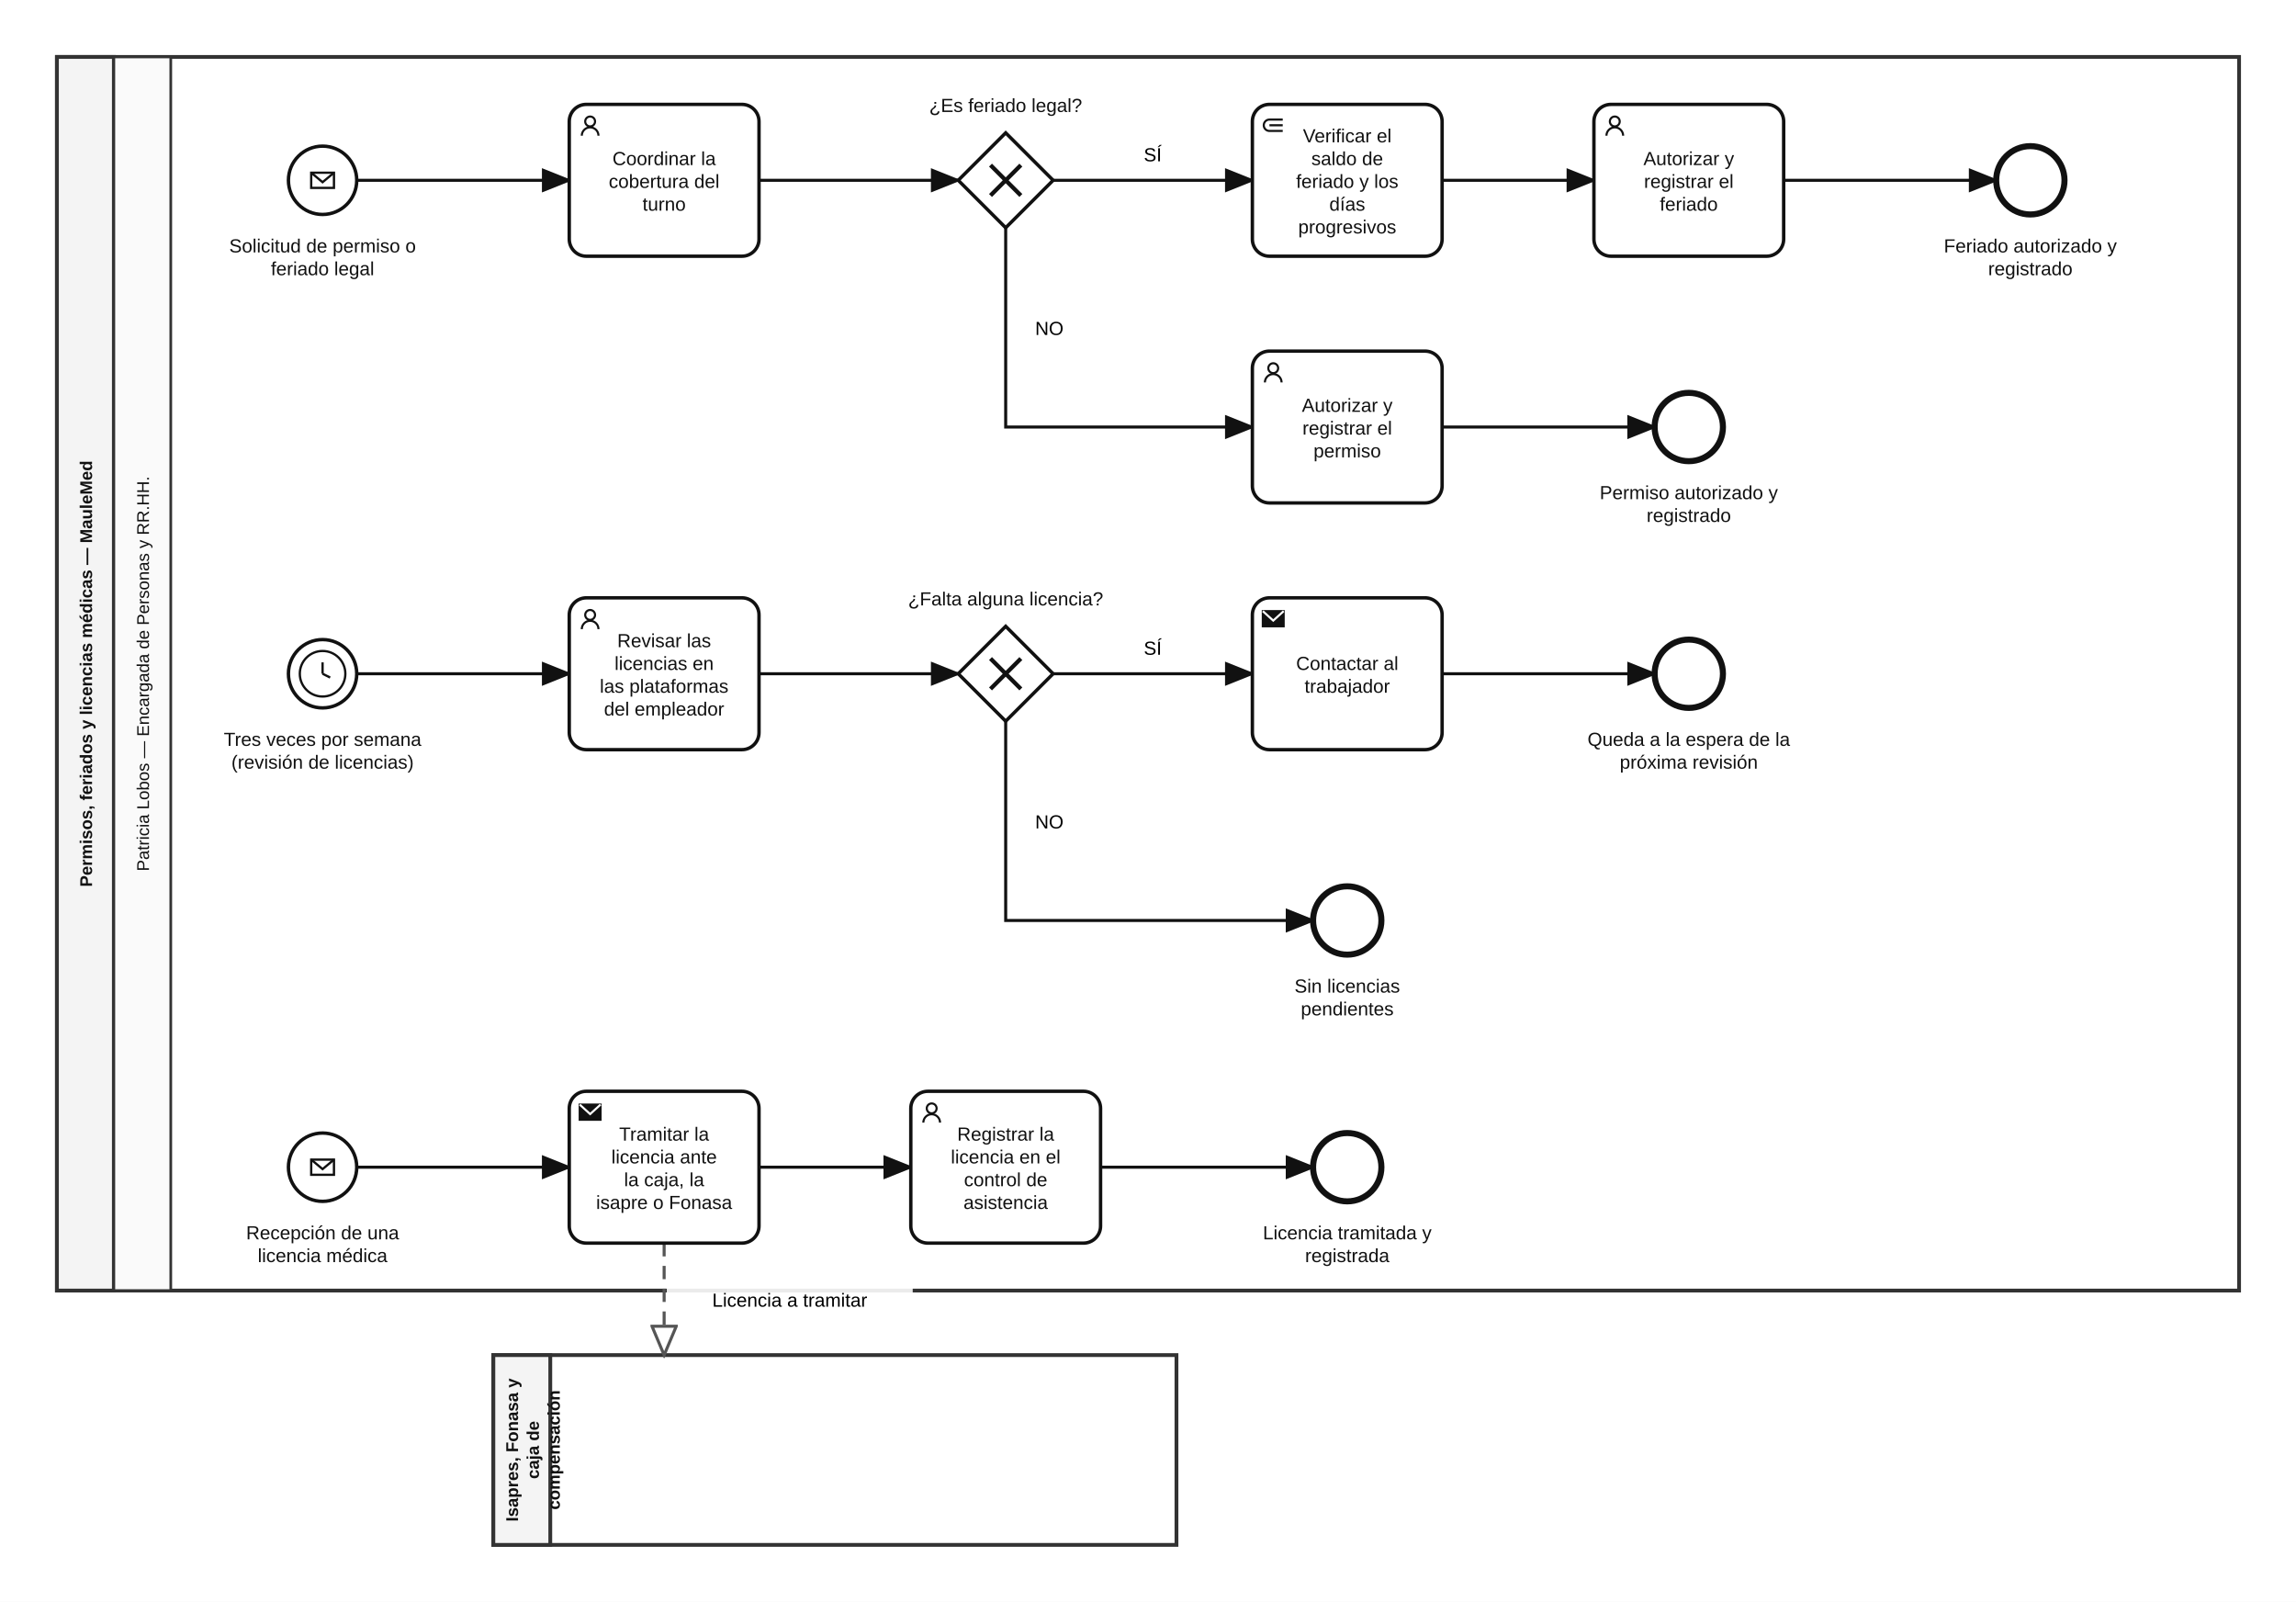
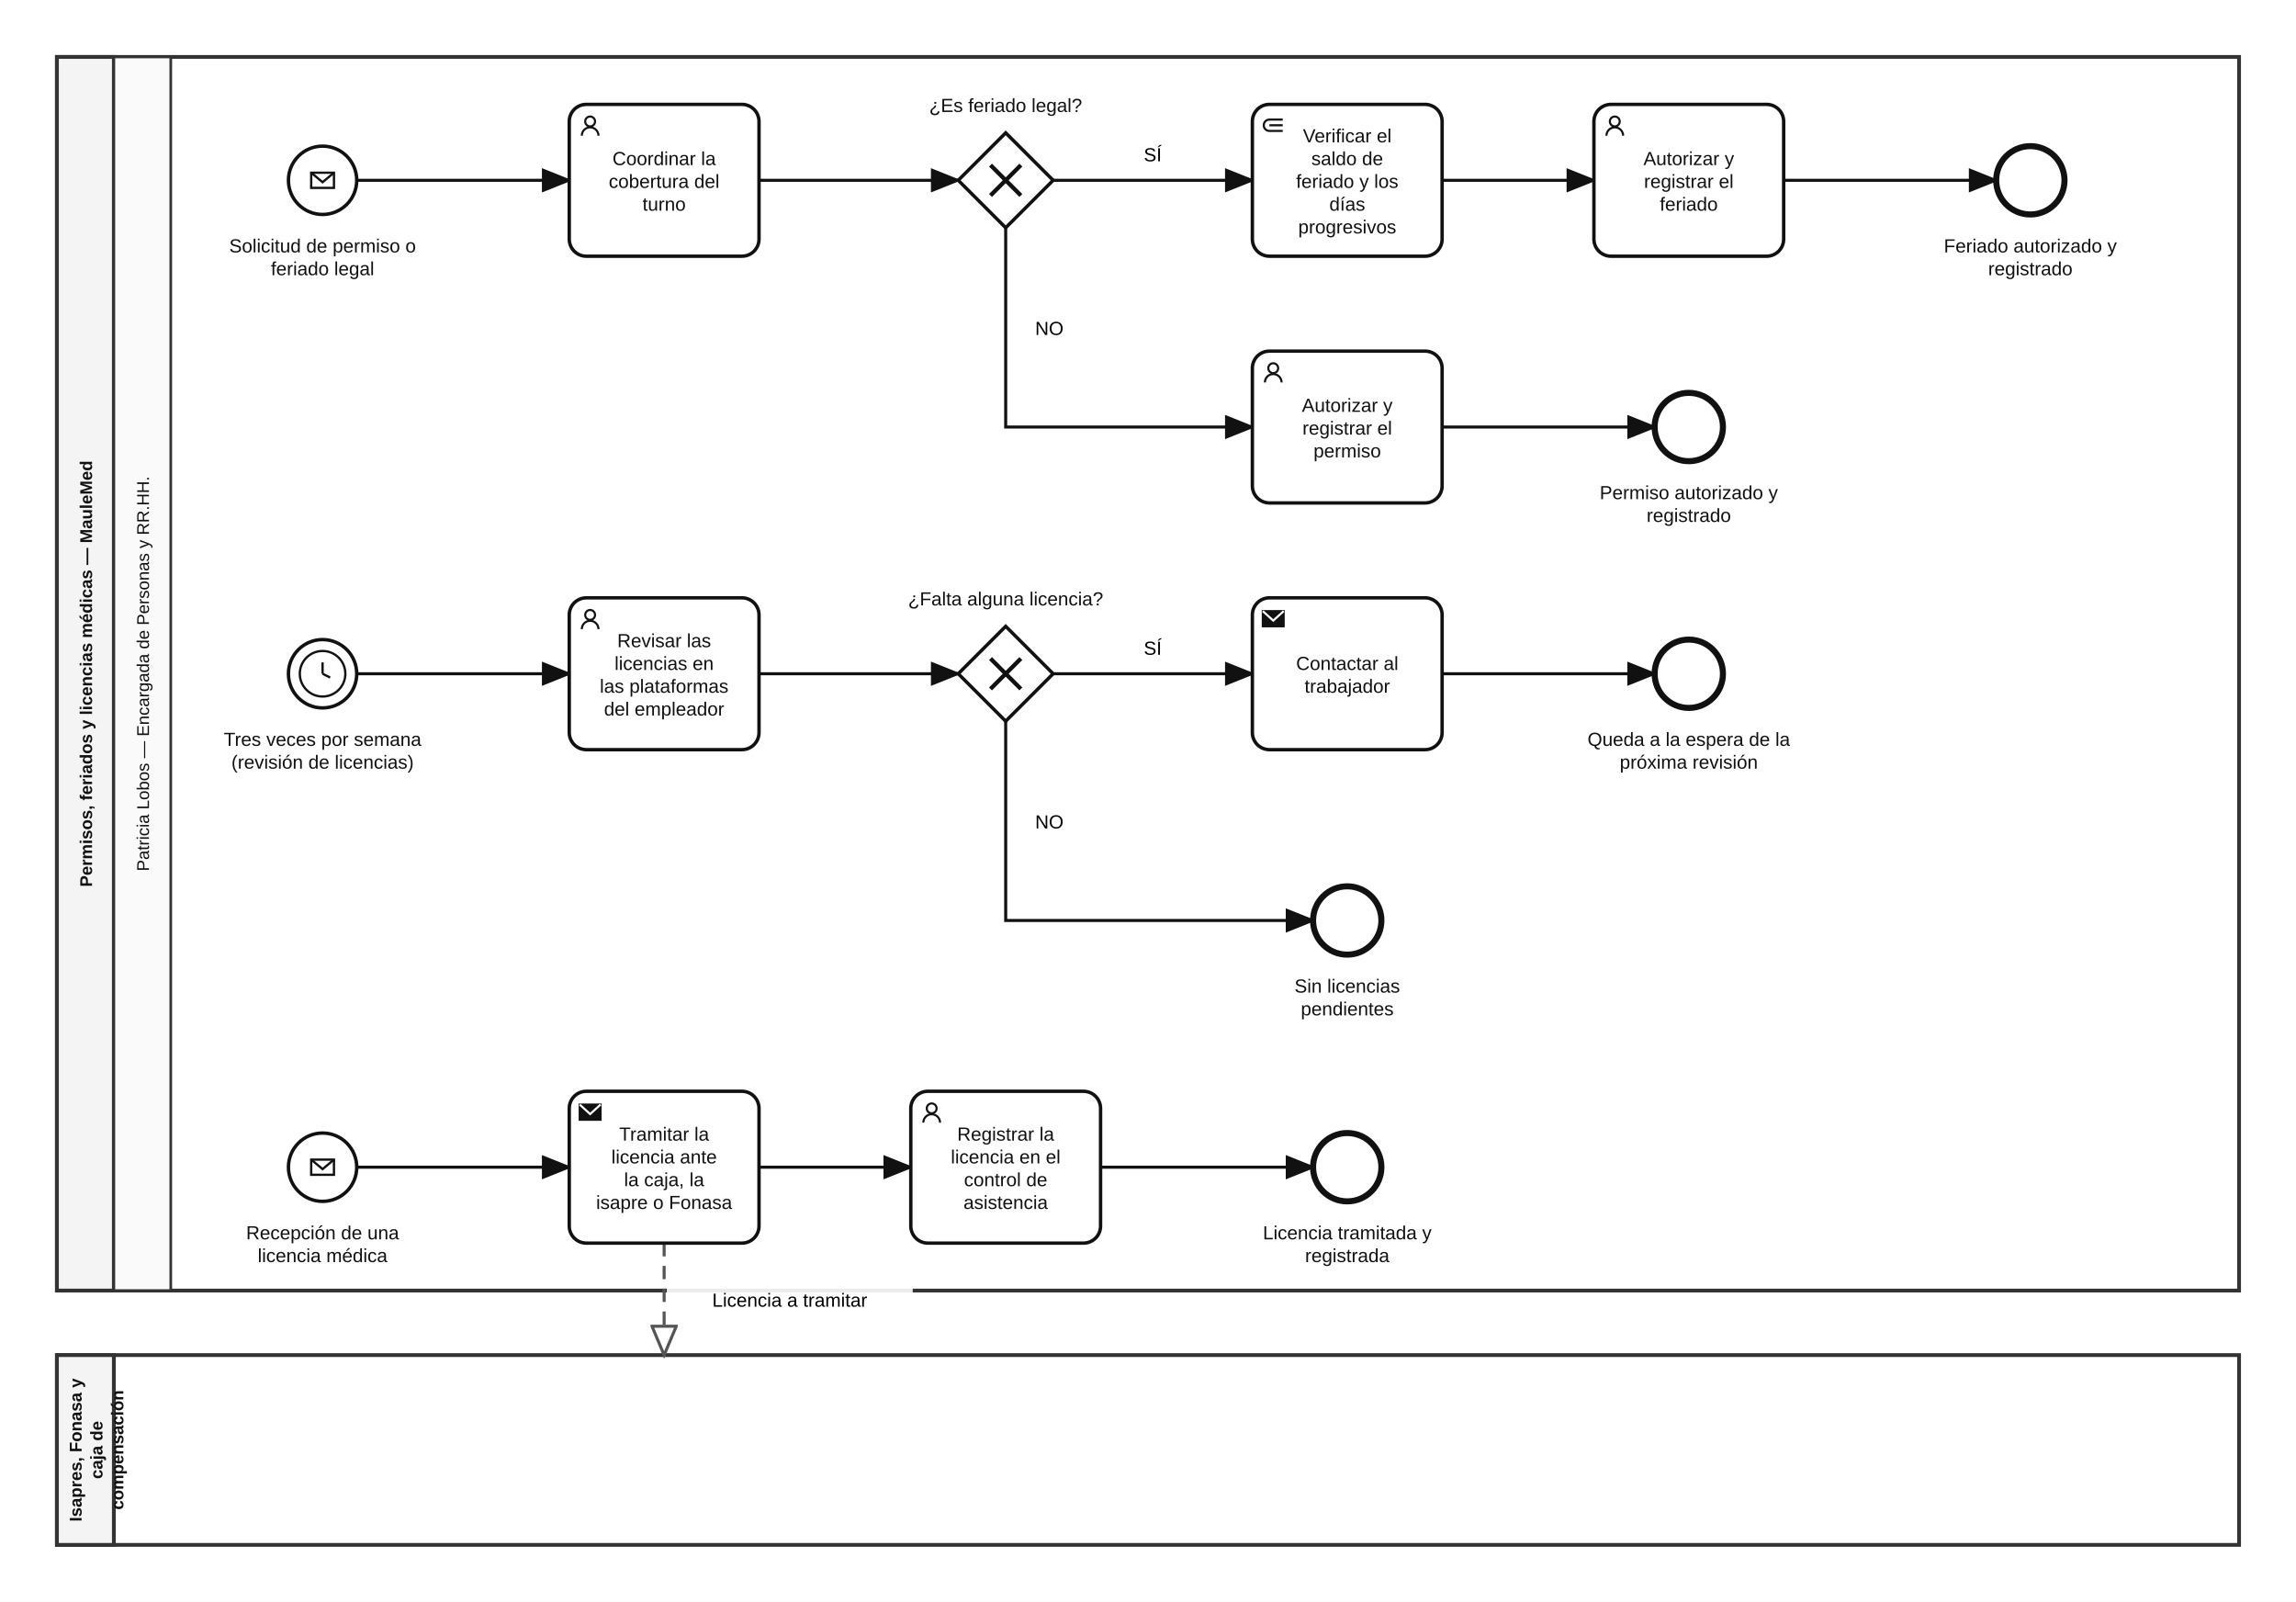
<svg xmlns="http://www.w3.org/2000/svg" width="1210" height="844" viewBox="0 0 1210 844">
  <rect width="100%" height="100%" fill="#ffffff" />
  <defs>
    <marker id="sf" markerWidth="10" markerHeight="8" refX="9" refY="4" orient="auto">
      <path d="M0,0 L10,4 L0,8 z" fill="#111" />
    </marker>
    <marker id="mf" markerWidth="11" markerHeight="9" refX="10" refY="4.5" orient="auto">
      <path d="M0.5,0.5 L10,4.5 L0.5,8.5 z" fill="#fff" stroke="#555" stroke-width="1" />
    </marker>
  </defs>
  <rect x="30.0" y="30.0" width="1150.0" height="650.0" fill="#fff" stroke="#333" stroke-width="2" />
  <rect x="30.0" y="30.0" width="30" height="650.0" fill="#f4f4f4" stroke="#333" stroke-width="2" />
  <g transform="translate(45.0,355.0) rotate(-90)">
    <text x="0.0" y="3.5" font-family="Arial,Helvetica,sans-serif" font-size="9" font-weight="bold" text-anchor="middle" fill="#111">Permisos, feriados y licencias médicas — MauleMed</text>
  </g>
-   <rect x="260.0" y="714.0" width="360.0" height="100.0" fill="#fff" stroke="#333" stroke-width="2" />
-   <rect x="260.0" y="714.0" width="30" height="100.0" fill="#f4f4f4" stroke="#333" stroke-width="2" />
-   <g transform="translate(280.5,764.0) rotate(-90)">
+   <rect x="30.0" y="714.0" width="1150.0" height="100.0" fill="#fff" stroke="#333" stroke-width="2" />
+   <rect x="30.0" y="714.0" width="30" height="100.0" fill="#f4f4f4" stroke="#333" stroke-width="2" />
+   <g transform="translate(50.5,764.0) rotate(-90)">
    <text x="0.0" y="-7.5" font-family="Arial,Helvetica,sans-serif" font-size="9" font-weight="bold" text-anchor="middle" fill="#111">Isapres, Fonasa y</text>
    <text x="0.0" y="3.5" font-family="Arial,Helvetica,sans-serif" font-size="9" font-weight="bold" text-anchor="middle" fill="#111">caja de</text>
    <text x="0.0" y="14.5" font-family="Arial,Helvetica,sans-serif" font-size="9" font-weight="bold" text-anchor="middle" fill="#111">compensación</text>
  </g>
  <rect x="60.0" y="30.0" width="1120.0" height="650.0" fill="none" stroke="#333" stroke-width="1.4" />
  <rect x="60.0" y="30.0" width="30" height="650.0" fill="#fafafa" stroke="#333" stroke-width="1.4" />
  <g transform="translate(75.0,355.0) rotate(-90)">
    <text x="0.0" y="3.5" font-family="Arial,Helvetica,sans-serif" font-size="9" font-weight="normal" text-anchor="middle" fill="#111">Patricia Lobos — Encargada de Personas y RR.HH.</text>
  </g>
  <polyline points="188.0,95.0 300.0,95.0" fill="none" stroke="#111" stroke-width="1.6" marker-end="url(#sf)" />
  <polyline points="400.0,95.0 505.0,95.0" fill="none" stroke="#111" stroke-width="1.6" marker-end="url(#sf)" />
  <polyline points="555.0,95.0 660.0,95.0" fill="none" stroke="#111" stroke-width="1.6" marker-end="url(#sf)" />
  <rect x="597.1" y="73.0" width="20.8" height="14" fill="#fff" opacity="0.9" />
  <text x="607.5" y="85.0" font-family="Arial,Helvetica,sans-serif" font-size="10" font-weight="normal" text-anchor="middle" fill="#000">SÍ</text>
  <polyline points="530.0,120.0 530.0,225.0 660.0,225.0" fill="none" stroke="#111" stroke-width="1.6" marker-end="url(#sf)" />
  <rect x="542.6" y="164.5" width="20.8" height="14" fill="#fff" opacity="0.9" />
  <text x="553.0" y="176.5" font-family="Arial,Helvetica,sans-serif" font-size="10" font-weight="normal" text-anchor="middle" fill="#000">NO</text>
  <polyline points="760.0,95.0 840.0,95.0" fill="none" stroke="#111" stroke-width="1.6" marker-end="url(#sf)" />
  <polyline points="940.0,95.0 1052.0,95.0" fill="none" stroke="#111" stroke-width="1.6" marker-end="url(#sf)" />
  <polyline points="760.0,225.0 872.0,225.0" fill="none" stroke="#111" stroke-width="1.6" marker-end="url(#sf)" />
  <polyline points="188.0,355.0 300.0,355.0" fill="none" stroke="#111" stroke-width="1.6" marker-end="url(#sf)" />
  <polyline points="400.0,355.0 505.0,355.0" fill="none" stroke="#111" stroke-width="1.6" marker-end="url(#sf)" />
  <polyline points="555.0,355.0 660.0,355.0" fill="none" stroke="#111" stroke-width="1.6" marker-end="url(#sf)" />
  <rect x="597.1" y="333.0" width="20.8" height="14" fill="#fff" opacity="0.9" />
  <text x="607.5" y="345.0" font-family="Arial,Helvetica,sans-serif" font-size="10" font-weight="normal" text-anchor="middle" fill="#000">SÍ</text>
  <polyline points="530.0,380.0 530.0,485.0 692.0,485.0" fill="none" stroke="#111" stroke-width="1.6" marker-end="url(#sf)" />
  <rect x="542.6" y="424.5" width="20.8" height="14" fill="#fff" opacity="0.9" />
  <text x="553.0" y="436.5" font-family="Arial,Helvetica,sans-serif" font-size="10" font-weight="normal" text-anchor="middle" fill="#000">NO</text>
  <polyline points="760.0,355.0 872.0,355.0" fill="none" stroke="#111" stroke-width="1.6" marker-end="url(#sf)" />
  <polyline points="188.0,615.0 300.0,615.0" fill="none" stroke="#111" stroke-width="1.6" marker-end="url(#sf)" />
  <polyline points="400.0,615.0 480.0,615.0" fill="none" stroke="#111" stroke-width="1.6" marker-end="url(#sf)" />
  <polyline points="580.0,615.0 692.0,615.0" fill="none" stroke="#111" stroke-width="1.6" marker-end="url(#sf)" />
  <polyline points="350.0,655.0 350.0,714.0" fill="none" stroke="#555" stroke-width="1.6" stroke-dasharray="7,5" marker-end="url(#mf)" />
  <rect x="351.4" y="676.5" width="129.6" height="14" fill="#fff" opacity="0.9" />
  <text x="416.2" y="688.5" font-family="Arial,Helvetica,sans-serif" font-size="10" font-weight="normal" text-anchor="middle" fill="#000">Licencia a tramitar</text>
  <rect x="840.0" y="55.0" width="100.0" height="80.0" rx="9" ry="9" fill="#fff" stroke="#111" stroke-width="1.8" />
  <circle cx="851.0" cy="64.0" r="2.6" fill="none" stroke="#111" stroke-width="1.1" />
  <path d="M846.6,71.5 a4.4,4.4 0 0 1 8.8,0" fill="none" stroke="#111" stroke-width="1.1" />
  <text x="890.0" y="87.0" font-family="Arial,Helvetica,sans-serif" font-size="10" font-weight="normal" text-anchor="middle" fill="#111">Autorizar y</text>
  <text x="890.0" y="99.0" font-family="Arial,Helvetica,sans-serif" font-size="10" font-weight="normal" text-anchor="middle" fill="#111">registrar el</text>
  <text x="890.0" y="111.0" font-family="Arial,Helvetica,sans-serif" font-size="10" font-weight="normal" text-anchor="middle" fill="#111">feriado</text>
  <rect x="660.0" y="185.0" width="100.0" height="80.0" rx="9" ry="9" fill="#fff" stroke="#111" stroke-width="1.8" />
  <circle cx="671.0" cy="194.0" r="2.6" fill="none" stroke="#111" stroke-width="1.1" />
  <path d="M666.6,201.5 a4.4,4.4 0 0 1 8.8,0" fill="none" stroke="#111" stroke-width="1.1" />
  <text x="710.0" y="217.0" font-family="Arial,Helvetica,sans-serif" font-size="10" font-weight="normal" text-anchor="middle" fill="#111">Autorizar y</text>
  <text x="710.0" y="229.0" font-family="Arial,Helvetica,sans-serif" font-size="10" font-weight="normal" text-anchor="middle" fill="#111">registrar el</text>
  <text x="710.0" y="241.0" font-family="Arial,Helvetica,sans-serif" font-size="10" font-weight="normal" text-anchor="middle" fill="#111">permiso</text>
  <rect x="660.0" y="315.0" width="100.0" height="80.0" rx="9" ry="9" fill="#fff" stroke="#111" stroke-width="1.8" />
  <rect x="665.5" y="322.0" width="11" height="8" fill="#111" stroke="#111" stroke-width="1.1" />
  <path d="M665.5,322.0 L671.0,327.0 L676.5,322.0" fill="none" stroke="#fff" stroke-width="1.1" />
  <text x="710.0" y="353.0" font-family="Arial,Helvetica,sans-serif" font-size="10" font-weight="normal" text-anchor="middle" fill="#111">Contactar al</text>
  <text x="710.0" y="365.0" font-family="Arial,Helvetica,sans-serif" font-size="10" font-weight="normal" text-anchor="middle" fill="#111">trabajador</text>
  <rect x="300.0" y="55.0" width="100.0" height="80.0" rx="9" ry="9" fill="#fff" stroke="#111" stroke-width="1.8" />
  <circle cx="311.0" cy="64.0" r="2.6" fill="none" stroke="#111" stroke-width="1.1" />
  <path d="M306.6,71.5 a4.4,4.4 0 0 1 8.8,0" fill="none" stroke="#111" stroke-width="1.1" />
  <text x="350.0" y="87.0" font-family="Arial,Helvetica,sans-serif" font-size="10" font-weight="normal" text-anchor="middle" fill="#111">Coordinar la</text>
  <text x="350.0" y="99.0" font-family="Arial,Helvetica,sans-serif" font-size="10" font-weight="normal" text-anchor="middle" fill="#111">cobertura del</text>
  <text x="350.0" y="111.0" font-family="Arial,Helvetica,sans-serif" font-size="10" font-weight="normal" text-anchor="middle" fill="#111">turno</text>
  <circle cx="890.0" cy="355.0" r="18.0" fill="#fff" stroke="#111" stroke-width="3.2" />
  <text x="890.0" y="393.0" font-family="Arial,Helvetica,sans-serif" font-size="10" font-weight="normal" text-anchor="middle" fill="#111">Queda a la espera de la</text>
  <text x="890.0" y="405.0" font-family="Arial,Helvetica,sans-serif" font-size="10" font-weight="normal" text-anchor="middle" fill="#111">próxima revisión</text>
  <circle cx="1070.0" cy="95.0" r="18.0" fill="#fff" stroke="#111" stroke-width="3.2" />
  <text x="1070.0" y="133.0" font-family="Arial,Helvetica,sans-serif" font-size="10" font-weight="normal" text-anchor="middle" fill="#111">Feriado autorizado y</text>
  <text x="1070.0" y="145.0" font-family="Arial,Helvetica,sans-serif" font-size="10" font-weight="normal" text-anchor="middle" fill="#111">registrado</text>
  <circle cx="710.0" cy="615.0" r="18.0" fill="#fff" stroke="#111" stroke-width="3.2" />
  <text x="710.0" y="653.0" font-family="Arial,Helvetica,sans-serif" font-size="10" font-weight="normal" text-anchor="middle" fill="#111">Licencia tramitada y</text>
  <text x="710.0" y="665.0" font-family="Arial,Helvetica,sans-serif" font-size="10" font-weight="normal" text-anchor="middle" fill="#111">registrada</text>
  <circle cx="890.0" cy="225.0" r="18.0" fill="#fff" stroke="#111" stroke-width="3.2" />
  <text x="890.0" y="263.0" font-family="Arial,Helvetica,sans-serif" font-size="10" font-weight="normal" text-anchor="middle" fill="#111">Permiso autorizado y</text>
  <text x="890.0" y="275.0" font-family="Arial,Helvetica,sans-serif" font-size="10" font-weight="normal" text-anchor="middle" fill="#111">registrado</text>
  <circle cx="710.0" cy="485.0" r="18.0" fill="#fff" stroke="#111" stroke-width="3.2" />
  <text x="710.0" y="523.0" font-family="Arial,Helvetica,sans-serif" font-size="10" font-weight="normal" text-anchor="middle" fill="#111">Sin licencias</text>
  <text x="710.0" y="535.0" font-family="Arial,Helvetica,sans-serif" font-size="10" font-weight="normal" text-anchor="middle" fill="#111">pendientes</text>
  <polygon points="530.0,70.0 555.0,95.0 530.0,120.0 505.0,95.0" fill="#fff" stroke="#111" stroke-width="1.8" />
  <path d="M522.0,87.0 L538.0,103.0 M538.0,87.0 L522.0,103.0" stroke="#111" stroke-width="2.2" fill="none" />
  <text x="530.0" y="59.0" font-family="Arial,Helvetica,sans-serif" font-size="10" font-weight="normal" text-anchor="middle" fill="#111">¿Es feriado legal?</text>
  <polygon points="530.0,330.0 555.0,355.0 530.0,380.0 505.0,355.0" fill="#fff" stroke="#111" stroke-width="1.8" />
  <path d="M522.0,347.0 L538.0,363.0 M538.0,347.0 L522.0,363.0" stroke="#111" stroke-width="2.2" fill="none" />
  <text x="530.0" y="319.0" font-family="Arial,Helvetica,sans-serif" font-size="10" font-weight="normal" text-anchor="middle" fill="#111">¿Falta alguna licencia?</text>
  <rect x="480.0" y="575.0" width="100.0" height="80.0" rx="9" ry="9" fill="#fff" stroke="#111" stroke-width="1.8" />
  <circle cx="491.0" cy="584.0" r="2.6" fill="none" stroke="#111" stroke-width="1.1" />
  <path d="M486.6,591.5 a4.4,4.4 0 0 1 8.8,0" fill="none" stroke="#111" stroke-width="1.1" />
  <text x="530.0" y="601.0" font-family="Arial,Helvetica,sans-serif" font-size="10" font-weight="normal" text-anchor="middle" fill="#111">Registrar la</text>
  <text x="530.0" y="613.0" font-family="Arial,Helvetica,sans-serif" font-size="10" font-weight="normal" text-anchor="middle" fill="#111">licencia en el</text>
  <text x="530.0" y="625.0" font-family="Arial,Helvetica,sans-serif" font-size="10" font-weight="normal" text-anchor="middle" fill="#111">control de</text>
  <text x="530.0" y="637.0" font-family="Arial,Helvetica,sans-serif" font-size="10" font-weight="normal" text-anchor="middle" fill="#111">asistencia</text>
  <rect x="300.0" y="315.0" width="100.0" height="80.0" rx="9" ry="9" fill="#fff" stroke="#111" stroke-width="1.8" />
  <circle cx="311.0" cy="324.0" r="2.6" fill="none" stroke="#111" stroke-width="1.1" />
  <path d="M306.6,331.5 a4.4,4.4 0 0 1 8.8,0" fill="none" stroke="#111" stroke-width="1.1" />
  <text x="350.0" y="341.0" font-family="Arial,Helvetica,sans-serif" font-size="10" font-weight="normal" text-anchor="middle" fill="#111">Revisar las</text>
  <text x="350.0" y="353.0" font-family="Arial,Helvetica,sans-serif" font-size="10" font-weight="normal" text-anchor="middle" fill="#111">licencias en</text>
  <text x="350.0" y="365.0" font-family="Arial,Helvetica,sans-serif" font-size="10" font-weight="normal" text-anchor="middle" fill="#111">las plataformas</text>
  <text x="350.0" y="377.0" font-family="Arial,Helvetica,sans-serif" font-size="10" font-weight="normal" text-anchor="middle" fill="#111">del empleador</text>
  <circle cx="170.0" cy="615.0" r="18.0" fill="#fff" stroke="#111" stroke-width="1.8" />
  <rect x="164.0" y="611.0" width="12" height="8" fill="none" stroke="#111" stroke-width="1.2" />
  <path d="M164.0,611.0 L170.0,616.0 L176.0,611.0" fill="none" stroke="#111" stroke-width="1.2" />
  <text x="170.0" y="653.0" font-family="Arial,Helvetica,sans-serif" font-size="10" font-weight="normal" text-anchor="middle" fill="#111">Recepción de una</text>
  <text x="170.0" y="665.0" font-family="Arial,Helvetica,sans-serif" font-size="10" font-weight="normal" text-anchor="middle" fill="#111">licencia médica</text>
  <circle cx="170.0" cy="95.0" r="18.0" fill="#fff" stroke="#111" stroke-width="1.8" />
  <rect x="164.0" y="91.0" width="12" height="8" fill="none" stroke="#111" stroke-width="1.2" />
  <path d="M164.0,91.0 L170.0,96.0 L176.0,91.0" fill="none" stroke="#111" stroke-width="1.2" />
  <text x="170.0" y="133.0" font-family="Arial,Helvetica,sans-serif" font-size="10" font-weight="normal" text-anchor="middle" fill="#111">Solicitud de permiso o</text>
  <text x="170.0" y="145.0" font-family="Arial,Helvetica,sans-serif" font-size="10" font-weight="normal" text-anchor="middle" fill="#111">feriado legal</text>
  <circle cx="170.0" cy="355.0" r="18.0" fill="#fff" stroke="#111" stroke-width="1.8" />
  <circle cx="170.0" cy="355.0" r="12.0" fill="none" stroke="#111" stroke-width="1.2" />
  <path d="M170.0,355.0 L170.0,349.0 M170.0,355.0 L174.0,357.0" stroke="#111" stroke-width="1.2" />
  <text x="170.0" y="393.0" font-family="Arial,Helvetica,sans-serif" font-size="10" font-weight="normal" text-anchor="middle" fill="#111">Tres veces por semana</text>
  <text x="170.0" y="405.0" font-family="Arial,Helvetica,sans-serif" font-size="10" font-weight="normal" text-anchor="middle" fill="#111">(revisión de licencias)</text>
  <rect x="300.0" y="575.0" width="100.0" height="80.0" rx="9" ry="9" fill="#fff" stroke="#111" stroke-width="1.8" />
  <rect x="305.5" y="582.0" width="11" height="8" fill="#111" stroke="#111" stroke-width="1.1" />
  <path d="M305.5,582.0 L311.0,587.0 L316.5,582.0" fill="none" stroke="#fff" stroke-width="1.1" />
  <text x="350.0" y="601.0" font-family="Arial,Helvetica,sans-serif" font-size="10" font-weight="normal" text-anchor="middle" fill="#111">Tramitar la</text>
  <text x="350.0" y="613.0" font-family="Arial,Helvetica,sans-serif" font-size="10" font-weight="normal" text-anchor="middle" fill="#111">licencia ante</text>
  <text x="350.0" y="625.0" font-family="Arial,Helvetica,sans-serif" font-size="10" font-weight="normal" text-anchor="middle" fill="#111">la caja, la</text>
  <text x="350.0" y="637.0" font-family="Arial,Helvetica,sans-serif" font-size="10" font-weight="normal" text-anchor="middle" fill="#111">isapre o Fonasa</text>
  <rect x="660.0" y="55.0" width="100.0" height="80.0" rx="9" ry="9" fill="#fff" stroke="#111" stroke-width="1.8" />
  <path d="M669.0,63.0 h7 M669.0,66.0 h7 M669.0,69.0 h7 M669.0,63.0 a3,3 0 0 0 0,6" fill="none" stroke="#111" stroke-width="1.1" />
  <text x="710.0" y="75.0" font-family="Arial,Helvetica,sans-serif" font-size="10" font-weight="normal" text-anchor="middle" fill="#111">Verificar el</text>
  <text x="710.0" y="87.0" font-family="Arial,Helvetica,sans-serif" font-size="10" font-weight="normal" text-anchor="middle" fill="#111">saldo de</text>
  <text x="710.0" y="99.0" font-family="Arial,Helvetica,sans-serif" font-size="10" font-weight="normal" text-anchor="middle" fill="#111">feriado y los</text>
  <text x="710.0" y="111.0" font-family="Arial,Helvetica,sans-serif" font-size="10" font-weight="normal" text-anchor="middle" fill="#111">días</text>
  <text x="710.0" y="123.0" font-family="Arial,Helvetica,sans-serif" font-size="10" font-weight="normal" text-anchor="middle" fill="#111">progresivos</text>
</svg>
